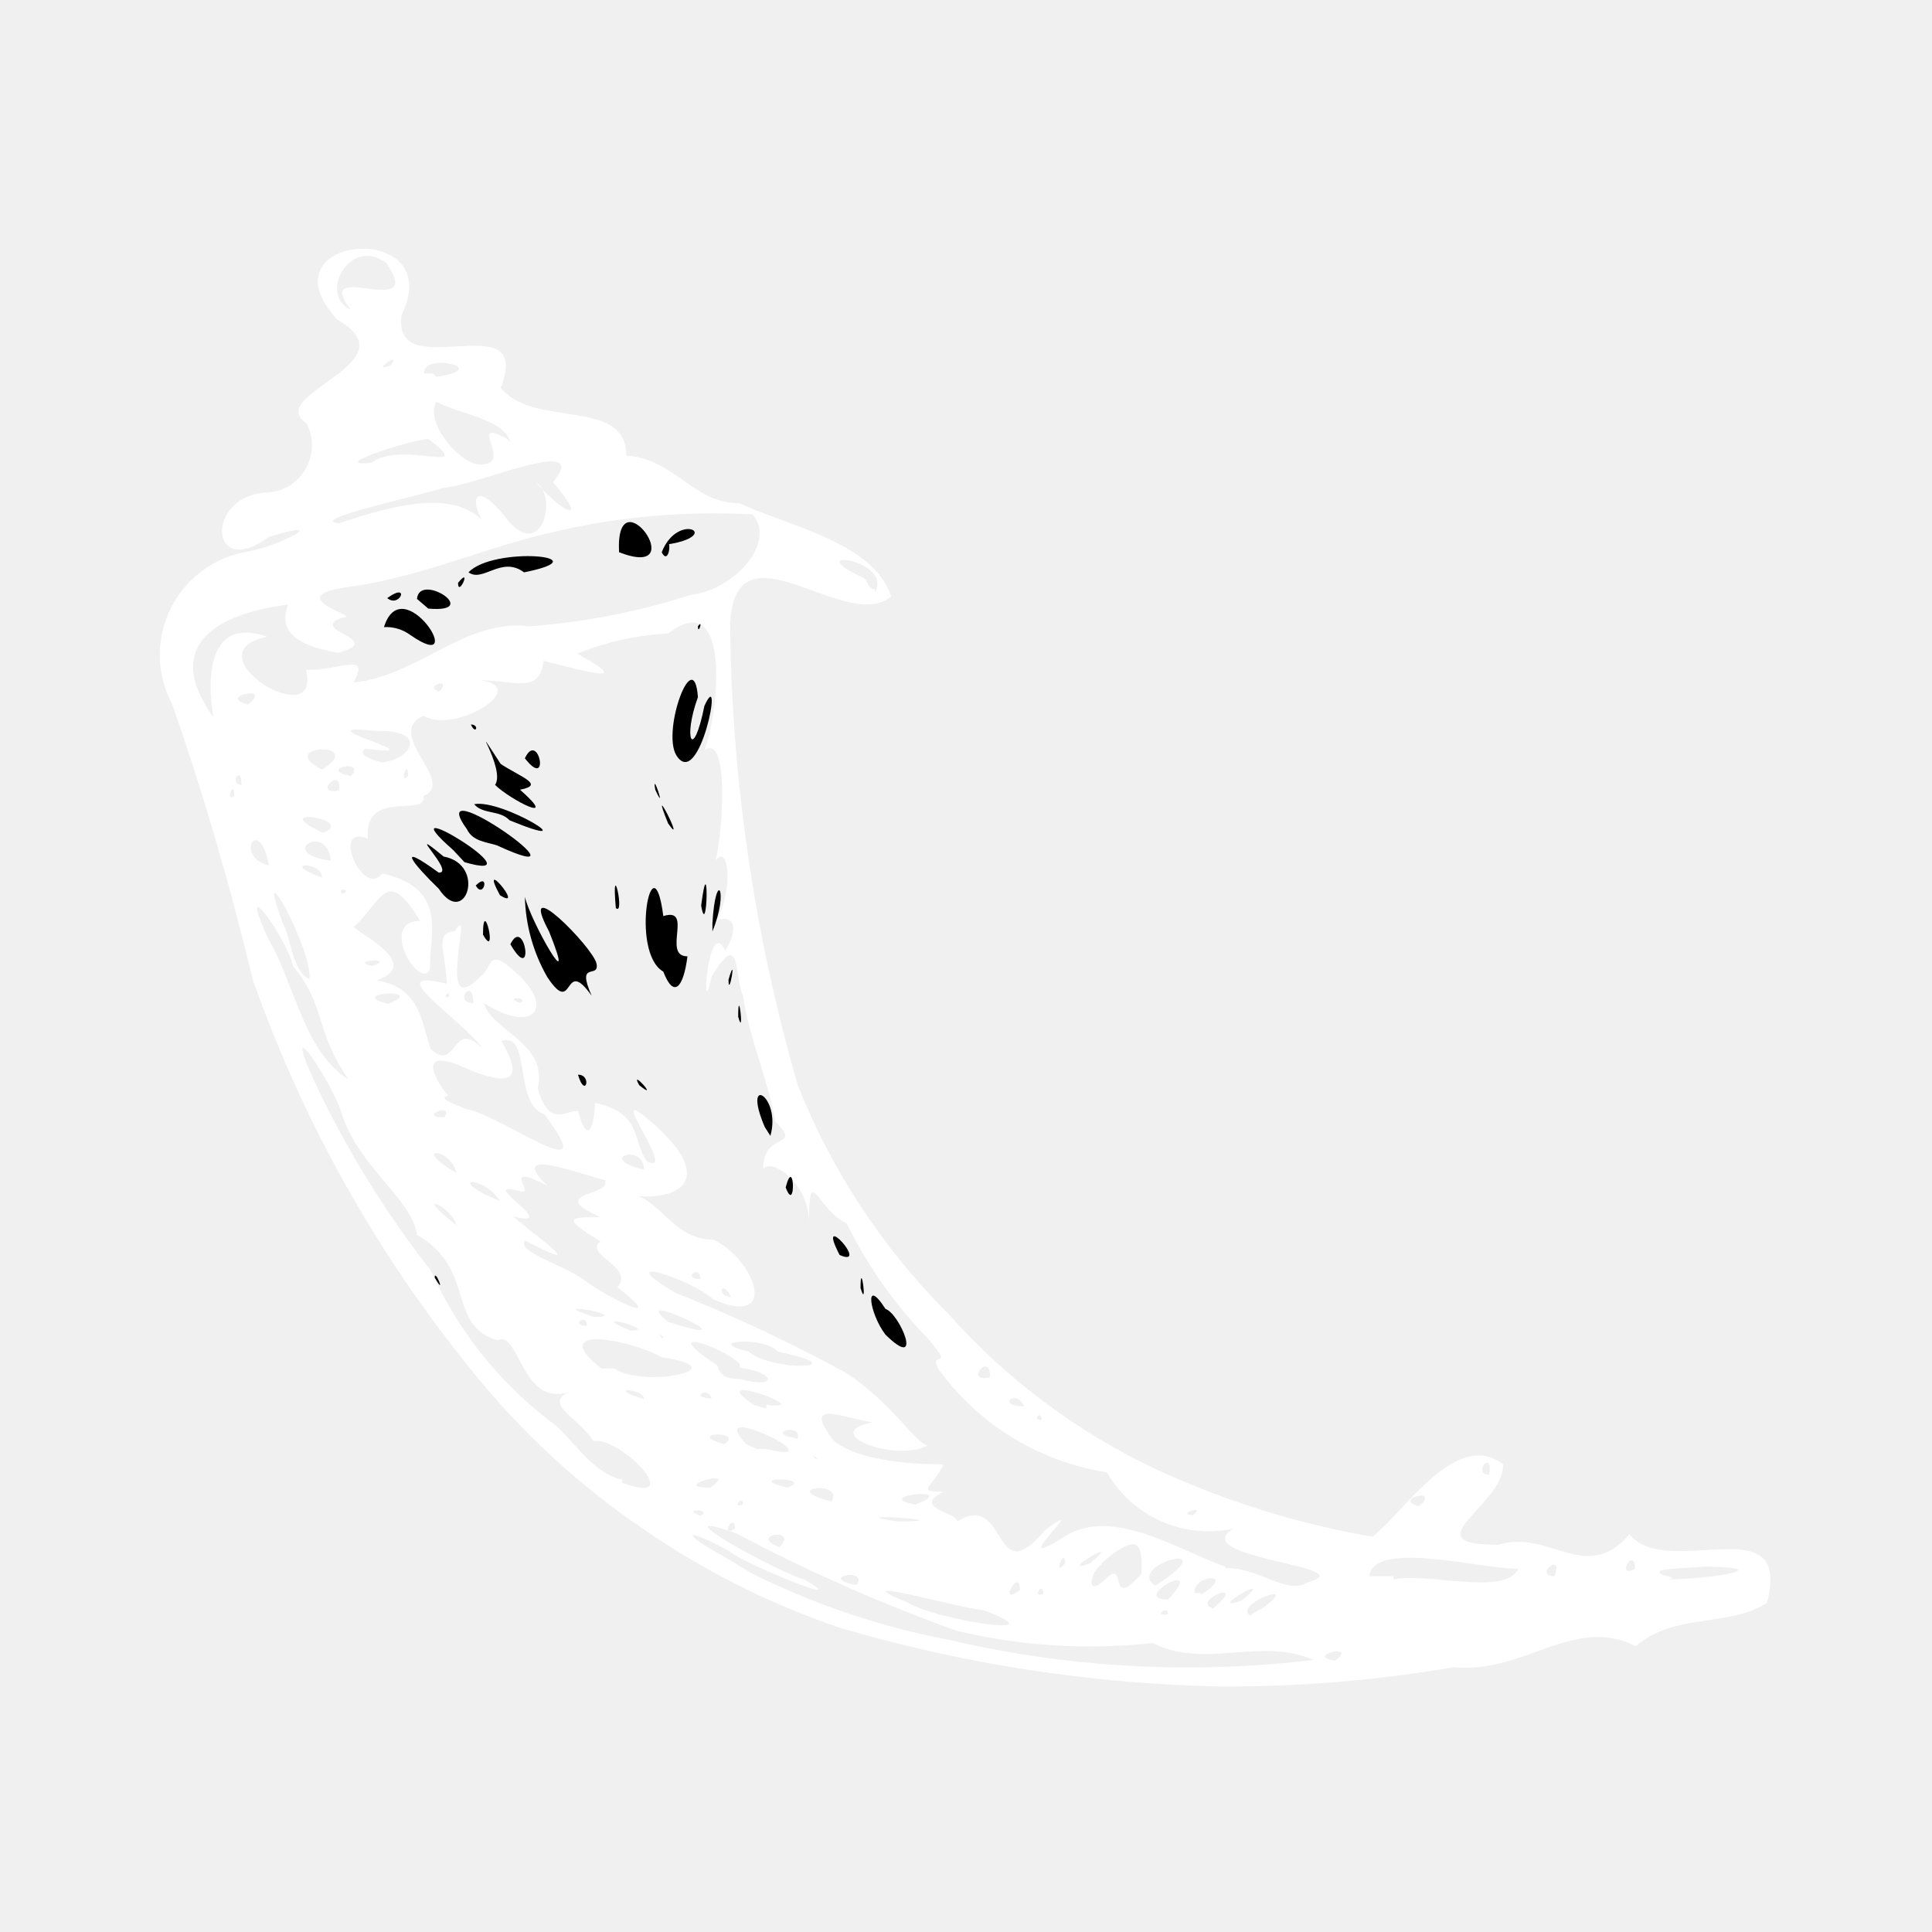
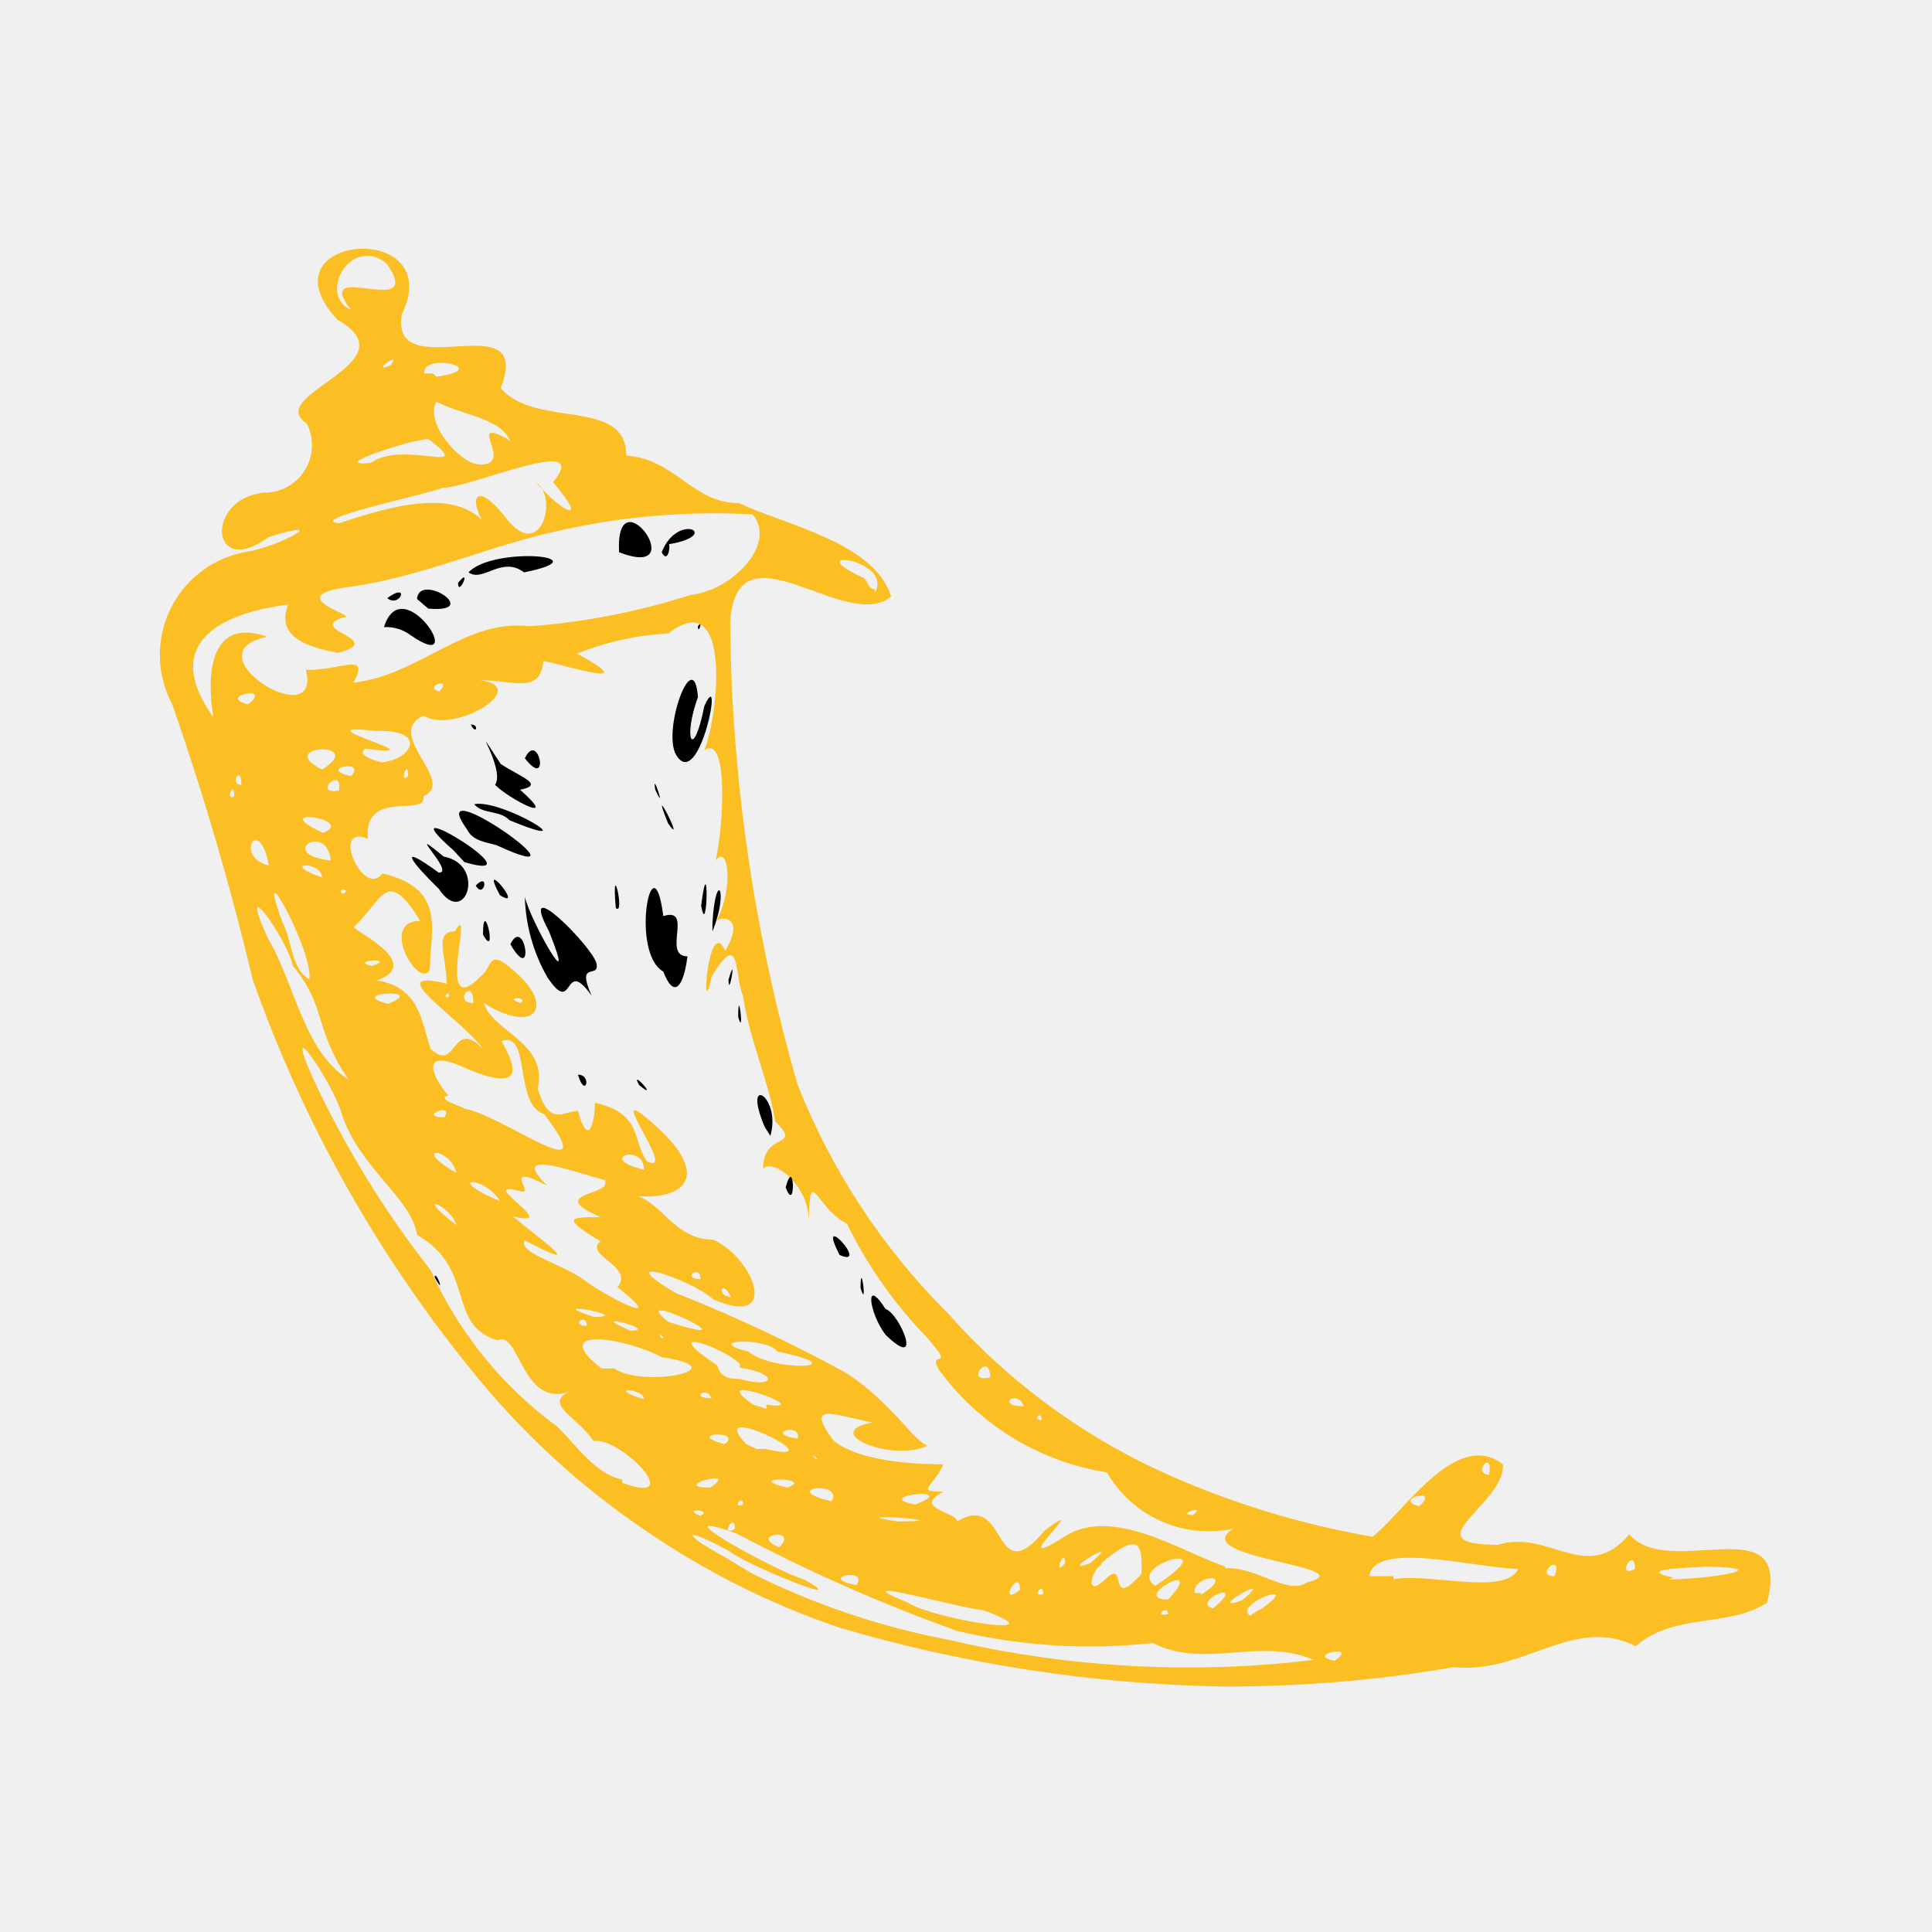
<svg xmlns="http://www.w3.org/2000/svg" width="20" height="20" viewBox="0 0 24 24">
  <path d="M13.78 18.29c0 .12.15 0 0 0zm-3.35-2.7c.39.17-.31-.6 0 0zm-5.03.28c.15.26 0-.12 0 0zm5.6.39c-.27-.42-.2.06 0 .32.48.47.18-.26 0-.32z" />
-   <path fill="#ffffff" d="M20.24 19.06c-.53.63-1-.07-1.63.13-1.1 0 .09-.5.06-1-.58-.45-1.24.61-1.62.9a10.75 10.75 0 0 1-2.67-.83 8 8 0 0 1-2.6-1.94 8.36 8.36 0 0 1-1.87-2.84 21.36 21.36 0 0 1-.84-5.74c.07-1.3 1.44.14 2-.33-.21-.67-1.29-.88-1.89-1.16-.58 0-.79-.55-1.4-.59 0-.73-1.13-.33-1.56-.84.42-1.08-1.37 0-1.23-.91.58-1.2-1.78-1-.8.06.95.54-.93.93-.38 1.29a.59.59 0 0 1-.53.86c-.74.07-.67 1.09.06.55.81-.25.14.11-.25.18a1.3 1.3 0 0 0-.95 1.9 35.32 35.32 0 0 1 1 3.42A16.25 16.25 0 0 0 5.84 17 9.78 9.78 0 0 0 8 19a9.89 9.89 0 0 0 2.43 1.22 18 18 0 0 0 4.73.73 16.53 16.53 0 0 0 2.9-.24c.87.09 1.49-.65 2.26-.26.48-.42 1.16-.23 1.63-.54.32-1.22-1.22-.27-1.71-.85zm-1.74-.74c-.22 0 .05-.34 0 0zm-7.63-11c-.1 0-.08-.12-.16-.15-.8-.37.39-.23.16.19zm6.76 11.39c-.35-.08.28-.25 0 0zm-2.81.11c-.23 0 .18-.14 0 0zm-1.88-1.18c-.13 0 0-.13 0 0zm-.22-.17c-.36 0-.09-.23 0 0zm-.42-.36c-.33.08 0-.34 0 0zm-6-11.66c-.53-.28.11.33-.34.32-.24 0-.69-.52-.54-.78.3.16.83.21.92.5zm-.92-.81h-.11c-.03-.27.87-.06.15.04zm-1.02-.79c-.42-.19 0-.93.44-.58.51.73-.95-.08-.44.58zm.49.69c-.27.11.16-.21 0 0zm.48.92c.6.46-.34 0-.72.29-.61.06.66-.34.72-.29zm.17.6c.35 0 1.88-.69 1.37-.07.47.55.1.37-.21 0 .28.19.06 1-.37.45s-.5-.18-.17.21C5.8 6 4.88 6.28 4.21 6.5c-.43-.04 1.13-.37 1.29-.44zM3.58 7.51c-.16.4.24.53.62.6.62-.17-.41-.28.06-.44.26 0-.82-.26.08-.38S6.09 6.77 7 6.58a8.71 8.71 0 0 1 2.35-.19c.3.35-.23.94-.77 1a8.61 8.61 0 0 1-2 .39c-.8-.1-1.37.61-2.19.7.22-.4-.18-.14-.59-.16.21.82-1.47-.21-.48-.41-.74-.26-.75.52-.67 1-.65-.91.07-1.29.93-1.4zm1.88 1.08c-.22-.05.17-.2 0 0zm-.72.88s-.34-.08-.2-.17c1 .13-.9-.33.13-.22.66-.02.44.36.07.39zm.33.17c-.12.12 0-.24 0 0zm-.71 0c-.44-.09.21-.22 0 0zm-.06 1.43c-.07.1-.1-.08 0 0zM4 10.9c-.55-.19 0-.21 0 0zm-.12 1.28c-.26-.09-.25-.5-.37-.72-.38-1.03.41.4.33.72zm.23-1.49c-.69-.08-.05-.49 0 0zm0-.34h-.09c-.76-.35.45-.17-.02 0zM4 9.56c-.61-.31.58-.36 0 0zm.21.26c-.34.06.05-.32 0 0zm-1.3.07c-.12.08 0-.23 0 0zM3 9.75c-.16 0 0-.27 0 0zm.08-1c-.4-.1.33-.25 0 0zm.26 2c-.44-.1-.12-.65 0 0zm.3 1.25c.42.51.26.79.69 1.41-.56-.35-.67-1.2-1-1.75-.41-.9.23-.01.31.34zm4.09 6.38c-.34-.07-.57-.43-.81-.66a4.88 4.88 0 0 1-1.57-1.94 12.26 12.26 0 0 1-1.46-2.38c-.41-.92.25.07.35.42.21.68.88 1.07.94 1.52.74.42.36 1.12 1 1.31.27-.14.3.84.89.64-.33.15.13.33.3.61.35-.05 1.17.82.36.52zM4.62 12c-.31-.07.33-.11 0 0zm.2.47c-.55-.14.52-.2 0 0zm1.39.47c.4-.17.16.78.55.9.76 1-.53 0-1-.07.06 0-.38-.12-.19-.16-.14-.15-.45-.66.26-.32.6.24.65.06.38-.39zm1.31 1.76c0 .15-.72.13-.06.42-.38 0-.5 0 0 .3-.22.17.43.31.21.57.66.52-.12.13-.4-.08s-.85-.35-.75-.5c.81.42.21 0-.15-.3.65.16-.51-.48.1-.31.19.05-.27-.38.33-.07-.54-.52.47-.12.72-.07zm.48-.17c-.61-.14 0-.34 0 0zm-.17 2c-.61-.26.39 0 0 0zm-.45-.17c-.71-.23.52 0 0 0zm-.09.11c-.22 0 0-.17 0 0zm-1.08-1.55c-.72-.3-.2-.33 0 0zm-.54-.35c-.58-.33-.08-.33 0 0zm0 .65c-.57-.44-.07-.25 0 0zm-.15-1.34c-.35 0 .13-.2 0 0zM8 17.38c-.51-.15 0-.14 0 0zM7.63 17h-.16c-.68-.54.31-.38.75-.14.97.14-.22.39-.59.14zm2.7 1.65c-.68-.16.16-.27 0 0zm-.17-.52c-.05 0-.1-.11 0 0zm-.86-1.34c-.59-.14.21-.19.36 0 1.02.21-.06.26-.36 0zM9.51 18H9.4l-.13-.06c-.56-.59 1.19.28.24.06zm-.28.69c-.15.06 0-.14 0 0zm.29-1.19-.16-.05c-.66-.45.84.09.16 0zm.16 1.72c-.4-.16.26-.25 0 0zm.1-.74c-.58-.14.36-.13 0 0zm.13-.61c-.44-.06.05-.21 0 0zm-.72-.88c.46.06.47.27 0 .14-.09 0-.24 0-.28-.17-.76-.5.03-.25.28-.02zm-.06 2c-.2.12 0-.22 0 0zm-.31-.51c-.53 0 .4-.26 0 0zm-.12.35c-.26-.1.17-.08 0 0zm.3-.89c-.52-.14.25-.18 0 0zm-.16-.57c-.28 0-.06-.16 0 0zm-.54-.95c-.57-.46 1.18.38 0 0zm-.06.19c0 .06-.11-.09 0 0zm3.65 3.78a9.4 9.4 0 0 1-2.56-.85l-.33-.2c-.57-.31-.5-.38.06-.07.19.16 1.59.73.93.35-.29-.07-1.9-.95-.84-.57a20.92 20.92 0 0 0 2.74 1.21 7.14 7.14 0 0 0 2.43.15c.65.33 1.33-.08 2 .21a13.05 13.05 0 0 1-4.45-.23zm-1.25-.7c-.51-.09.16-.23 0 0zm.73-1c-.58-.11.6-.23 0 0zm.84 1.31c1 .37-.6.12-.93-.09-.92-.38.72.09.93.09zm-1.06-1.1c-.81-.12.9 0 0 0zm1.52.85c-.29.23 0-.3 0 0zm.29.05c-.15.06 0-.17 0 0zm.27-.38c-.16.2 0-.23 0 0zm.31 0c-.45.17.47-.39 0 0zm.14 0c.49-.42.51-.22.5.13-.43.48-.17-.2-.44.06s-.19-.1-.06-.17zm.83.45c-.5 0 .51-.54 0 0zm0 .18c-.2.05 0-.13 0 0zm-.16-.35c-.39-.26.94-.61 0 0zm.57.09h-.08c-.03-.23.54-.27.08.02zm.15.19c-.3-.08.47-.4 0 0zm.36-.1c-.51.18.48-.4 0 0zm.22.11-.12.08c-.23-.14.71-.48.12-.07zm-.43-.53c-.54-.18-1.4-.76-2-.37-.8.51.41-.56-.24-.08-.66.79-.45-.5-1.09-.11 0-.12-.57-.16-.17-.37-.36 0-.13-.05 0-.34-.16 0-1 0-1.36-.29-.4-.52.07-.3.48-.23-.67.12.24.5.68.29-.2-.09-.43-.52-1-.9a18.83 18.83 0 0 0-2.13-1c-.84-.5.18-.18.47.08.84.37.51-.51 0-.74-.54 0-.67-.59-1.1-.56.67.11 1.14-.17.39-.85s.3.63-.11.44c-.19-.25-.05-.6-.65-.73 0 .23-.08.58-.21.1-.17 0-.36.21-.5-.28.13-.57-.56-.7-.67-1.06.6.38.87.08.45-.33s-.33-.11-.49 0c-.59.6-.06-1-.32-.56-.26 0-.11.29-.1.65-.86-.21.2.45.45.81-.39-.4-.32.31-.65 0-.11-.3-.12-.77-.67-.85.62-.22-.36-.65-.28-.67.35-.32.4-.76.82-.07-.53 0 0 .88.12.6 0-.47.22-1-.59-1.19-.24.32-.65-.63-.18-.43-.06-.63.74-.26.69-.53.42-.18-.5-.77 0-1 .38.24 1.36-.36.7-.44.42 0 .75.18.79-.24.33.07 1.24.36.42-.09a3.45 3.45 0 0 1 1.13-.25c.79-.61.63 1 .45 1.45.3-.21.24.94.14 1.37.16-.22.23.36 0 .77 0-.07.4-.13.12.35-.22-.47-.31 1-.17.32.37-.61.28 0 .39.24.08.55.32 1.06.4 1.56.35.35-.15.11-.15.59.11-.14.58.19.57.68 0-.78.09-.18.47 0a5.48 5.48 0 0 0 1 1.42c.37.43 0 .13.14.39a3.19 3.19 0 0 0 2.09 1.28 1.46 1.46 0 0 0 1.57.7c-.6.37 1.68.47.91.67-.23.16-.62-.2-1.01-.18zM8.7 15.89c-.24 0 0-.2 0 0zm.38.22c-.18 0-.12-.24 0 0zm-2.61-3.65c-.24-.07.1-.09 0 0zm-.59 0c-.26 0 0-.34 0 0zm-.3-.08c-.1.05 0-.11 0 0zm11 8.25c-.39-.07.32-.22 0 0zm.73-1.05h-.3c.06-.45 1.33-.1 1.85-.09-.16.34-1.13.04-1.55.13zm2 0c-.27 0 .12-.32 0 0zm1-.09c-.25.13 0-.3 0 0zm.48.11c-.52-.12.24-.12.4-.14.94.02 0 .16-.47.16z" />
+   <path fill="#fbbf24" d="M20.24 19.06c-.53.63-1-.07-1.63.13-1.1 0 .09-.5.06-1-.58-.45-1.24.61-1.62.9a10.75 10.75 0 0 1-2.67-.83 8 8 0 0 1-2.6-1.94 8.36 8.36 0 0 1-1.87-2.84 21.36 21.36 0 0 1-.84-5.74c.07-1.3 1.44.14 2-.33-.21-.67-1.29-.88-1.89-1.16-.58 0-.79-.55-1.4-.59 0-.73-1.13-.33-1.56-.84.42-1.08-1.37 0-1.23-.91.58-1.2-1.78-1-.8.06.95.54-.93.93-.38 1.29a.59.59 0 0 1-.53.86c-.74.07-.67 1.09.06.55.81-.25.14.11-.25.18a1.3 1.3 0 0 0-.95 1.9 35.32 35.32 0 0 1 1 3.42A16.25 16.25 0 0 0 5.84 17 9.78 9.78 0 0 0 8 19a9.89 9.89 0 0 0 2.43 1.22 18 18 0 0 0 4.73.73 16.53 16.53 0 0 0 2.9-.24c.87.09 1.49-.65 2.26-.26.48-.42 1.16-.23 1.63-.54.32-1.22-1.22-.27-1.71-.85zm-1.74-.74c-.22 0 .05-.34 0 0zm-7.63-11c-.1 0-.08-.12-.16-.15-.8-.37.39-.23.16.19zm6.76 11.39c-.35-.08.28-.25 0 0zm-2.81.11c-.23 0 .18-.14 0 0zm-1.88-1.18c-.13 0 0-.13 0 0zm-.22-.17c-.36 0-.09-.23 0 0zm-.42-.36c-.33.08 0-.34 0 0zm-6-11.66c-.53-.28.11.33-.34.32-.24 0-.69-.52-.54-.78.3.16.83.21.92.5zm-.92-.81h-.11c-.03-.27.87-.06.15.04zm-1.02-.79c-.42-.19 0-.93.44-.58.51.73-.95-.08-.44.58zm.49.69c-.27.11.16-.21 0 0zm.48.92c.6.46-.34 0-.72.29-.61.06.66-.34.72-.29zm.17.6c.35 0 1.88-.69 1.37-.07.47.55.1.37-.21 0 .28.19.06 1-.37.45s-.5-.18-.17.21C5.8 6 4.88 6.28 4.21 6.5c-.43-.04 1.13-.37 1.29-.44zM3.58 7.51c-.16.4.24.53.62.6.62-.17-.41-.28.06-.44.26 0-.82-.26.08-.38S6.09 6.77 7 6.58a8.71 8.71 0 0 1 2.35-.19c.3.35-.23.94-.77 1a8.61 8.61 0 0 1-2 .39c-.8-.1-1.37.61-2.19.7.22-.4-.18-.14-.59-.16.21.82-1.47-.21-.48-.41-.74-.26-.75.52-.67 1-.65-.91.07-1.29.93-1.4zm1.88 1.08c-.22-.05.17-.2 0 0zm-.72.88s-.34-.08-.2-.17c1 .13-.9-.33.13-.22.66-.02.44.36.07.39zm.33.17c-.12.12 0-.24 0 0zm-.71 0c-.44-.09.21-.22 0 0zm-.06 1.43c-.07.1-.1-.08 0 0zM4 10.9c-.55-.19 0-.21 0 0zm-.12 1.28c-.26-.09-.25-.5-.37-.72-.38-1.03.41.4.33.72zm.23-1.49c-.69-.08-.05-.49 0 0zm0-.34h-.09c-.76-.35.45-.17-.02 0zM4 9.56c-.61-.31.58-.36 0 0zm.21.26c-.34.06.05-.32 0 0zm-1.3.07c-.12.08 0-.23 0 0zM3 9.75c-.16 0 0-.27 0 0zm.08-1c-.4-.1.33-.25 0 0zm.26 2c-.44-.1-.12-.65 0 0zm.3 1.25c.42.51.26.79.69 1.41-.56-.35-.67-1.2-1-1.75-.41-.9.23-.01.31.34zm4.09 6.38c-.34-.07-.57-.43-.81-.66a4.88 4.88 0 0 1-1.57-1.94 12.26 12.26 0 0 1-1.46-2.38c-.41-.92.25.07.35.42.21.68.88 1.07.94 1.52.74.42.36 1.12 1 1.31.27-.14.3.84.89.64-.33.15.13.33.3.61.35-.05 1.17.82.36.52zM4.62 12c-.31-.07.33-.11 0 0zm.2.47c-.55-.14.52-.2 0 0zm1.39.47c.4-.17.16.78.55.9.76 1-.53 0-1-.07.06 0-.38-.12-.19-.16-.14-.15-.45-.66.26-.32.6.24.65.06.38-.39zm1.31 1.76c0 .15-.72.13-.06.42-.38 0-.5 0 0 .3-.22.17.43.31.21.57.66.52-.12.13-.4-.08s-.85-.35-.75-.5c.81.42.21 0-.15-.3.65.16-.51-.48.1-.31.19.05-.27-.38.33-.07-.54-.52.47-.12.72-.07zm.48-.17c-.61-.14 0-.34 0 0zm-.17 2c-.61-.26.39 0 0 0zm-.45-.17c-.71-.23.52 0 0 0zm-.09.11c-.22 0 0-.17 0 0zm-1.08-1.55c-.72-.3-.2-.33 0 0zm-.54-.35c-.58-.33-.08-.33 0 0zm0 .65c-.57-.44-.07-.25 0 0zm-.15-1.34c-.35 0 .13-.2 0 0zM8 17.38c-.51-.15 0-.14 0 0zM7.63 17h-.16c-.68-.54.31-.38.75-.14.97.14-.22.39-.59.14zm2.7 1.65c-.68-.16.16-.27 0 0zm-.17-.52c-.05 0-.1-.11 0 0zm-.86-1.34c-.59-.14.21-.19.36 0 1.02.21-.06.26-.36 0zM9.51 18H9.4l-.13-.06c-.56-.59 1.19.28.24.06zm-.28.69c-.15.06 0-.14 0 0zm.29-1.19-.16-.05c-.66-.45.84.09.16 0zm.16 1.72c-.4-.16.26-.25 0 0zm.1-.74c-.58-.14.36-.13 0 0zm.13-.61c-.44-.06.05-.21 0 0zm-.72-.88c.46.06.47.27 0 .14-.09 0-.24 0-.28-.17-.76-.5.03-.25.28-.02zm-.06 2c-.2.12 0-.22 0 0zm-.31-.51c-.53 0 .4-.26 0 0zm-.12.35c-.26-.1.17-.08 0 0zm.3-.89c-.52-.14.25-.18 0 0zm-.16-.57c-.28 0-.06-.16 0 0zm-.54-.95c-.57-.46 1.18.38 0 0zm-.06.19c0 .06-.11-.09 0 0zm3.65 3.78a9.4 9.4 0 0 1-2.56-.85l-.33-.2c-.57-.31-.5-.38.06-.07.19.16 1.59.73.93.35-.29-.07-1.9-.95-.84-.57a20.92 20.92 0 0 0 2.74 1.21 7.14 7.14 0 0 0 2.43.15c.65.33 1.33-.08 2 .21a13.05 13.05 0 0 1-4.45-.23zm-1.25-.7c-.51-.09.16-.23 0 0zm.73-1c-.58-.11.6-.23 0 0zm.84 1.31c1 .37-.6.12-.93-.09-.92-.38.72.09.93.09zm-1.06-1.1c-.81-.12.9 0 0 0zm1.52.85c-.29.23 0-.3 0 0zm.29.05c-.15.06 0-.17 0 0zm.27-.38c-.16.2 0-.23 0 0zm.31 0c-.45.17.47-.39 0 0zm.14 0c.49-.42.51-.22.5.13-.43.48-.17-.2-.44.06s-.19-.1-.06-.17zm.83.45c-.5 0 .51-.54 0 0zm0 .18c-.2.05 0-.13 0 0zm-.16-.35c-.39-.26.94-.61 0 0zm.57.09h-.08c-.03-.23.54-.27.08.02zm.15.19c-.3-.08.47-.4 0 0zm.36-.1c-.51.18.48-.4 0 0zm.22.11-.12.08c-.23-.14.71-.48.12-.07zm-.43-.53c-.54-.18-1.4-.76-2-.37-.8.51.41-.56-.24-.08-.66.79-.45-.5-1.09-.11 0-.12-.57-.16-.17-.37-.36 0-.13-.05 0-.34-.16 0-1 0-1.36-.29-.4-.52.07-.3.48-.23-.67.12.24.5.68.29-.2-.09-.43-.52-1-.9a18.83 18.83 0 0 0-2.13-1c-.84-.5.18-.18.47.08.84.37.51-.51 0-.74-.54 0-.67-.59-1.1-.56.67.11 1.14-.17.39-.85s.3.63-.11.44c-.19-.25-.05-.6-.65-.73 0 .23-.08.58-.21.1-.17 0-.36.21-.5-.28.13-.57-.56-.7-.67-1.06.6.38.87.08.45-.33s-.33-.11-.49 0c-.59.6-.06-1-.32-.56-.26 0-.11.29-.1.65-.86-.21.2.45.45.81-.39-.4-.32.31-.65 0-.11-.3-.12-.77-.67-.85.62-.22-.36-.65-.28-.67.35-.32.4-.76.82-.07-.53 0 0 .88.12.6 0-.47.22-1-.59-1.19-.24.32-.65-.63-.18-.43-.06-.63.74-.26.69-.53.42-.18-.5-.77 0-1 .38.24 1.36-.36.7-.44.42 0 .75.18.79-.24.33.07 1.24.36.42-.09a3.45 3.45 0 0 1 1.13-.25c.79-.61.63 1 .45 1.45.3-.21.24.94.14 1.37.16-.22.23.36 0 .77 0-.07.4-.13.12.35-.22-.47-.31 1-.17.32.37-.61.28 0 .39.24.08.55.32 1.06.4 1.56.35.35-.15.11-.15.59.11-.14.58.19.57.68 0-.78.09-.18.47 0a5.48 5.48 0 0 0 1 1.42c.37.43 0 .13.14.39a3.19 3.19 0 0 0 2.09 1.28 1.46 1.46 0 0 0 1.57.7c-.6.37 1.68.47.91.67-.23.16-.62-.2-1.01-.18zM8.7 15.89c-.24 0 0-.2 0 0zm.38.22c-.18 0-.12-.24 0 0zm-2.61-3.65c-.24-.07.1-.09 0 0zm-.59 0c-.26 0 0-.34 0 0zm-.3-.08c-.1.05 0-.11 0 0zm11 8.25c-.39-.07.32-.22 0 0zm.73-1.05h-.3c.06-.45 1.33-.1 1.85-.09-.16.34-1.13.04-1.55.13zm2 0c-.27 0 .12-.32 0 0zm1-.09c-.25.13 0-.3 0 0zm.48.11c-.52-.12.24-.12.4-.14.94.02 0 .16-.47.16z" />
  <path d="M6.51 7.11c1-.2-.38-.33-.69 0 .18.13.41-.21.69 0zm-.82.13c0 .19.18-.22 0 0zm2.62-.48c.67-.11.11-.41-.09.1.07.14.11-.05.09-.1zm-.62.1c.93.36-.05-1 0 0zm-2.92.93a.51.51 0 0 1 .33.1c.75.52-.1-.84-.33-.1z" />
  <path d="M4.81 7.43c.16.13.29-.21 0 0zm.37.01.14.12c.68.06-.11-.46-.14-.12zM10.69 16c.09.3 0-.39 0 0zm-4.78-5c.1.18.18-.18 0 0zm.09.61c.19.34 0-.51 0 0zm.21-.49c.33.21-.28-.52 0 0zm-.41-.82c.07.15.24.16.37.2 1.32.61-.95-1-.37-.2zm.54 1.43c.31.53.18-.37 0 0zm.48-.16c.37.92-.23-.12-.3-.43a2.11 2.11 0 0 0 .28 1c.34.51.19-.28.55.23-.2-.45.1-.2.06-.4s-1-1.17-.59-.4zm.36 1.78c.09.31.18 0 0 0zM5.85 9c.06.14.11 0 0 0zm.67.42c.32.41.17-.36 0 0zm-.89 1.14.14.15c.99.29-1.05-.95-.14-.15zm.7-.37c1 .41-.09-.27-.44-.2.11.13.32.07.44.2zm-.18-.44c.18.18.82.51.31.06.32-.06 0-.16-.24-.32-.44-.67.07.06-.07.26z" />
  <path d="M5.51 10.64c-.53-.44.16.21-.06.2-.55-.4-.32-.11 0 .2.33.5.6-.3.06-.4zm2.14.64c.12.11-.06-.68 0 0zm1.02-3.5c0 .12.07-.1 0 0zM9 12.47c0 .21 0-.18 0 0zm-.29-1.22c.08.46.1-.78 0 0zm.14.22v.1c.21-.51.04-.79 0-.1zm-.1-2.7c-.14.7-.27.41-.08-.11-.05-.67-.45.41-.27.72.29.47.6-1.16.35-.61zm1.01 5.98c.13.35.11-.42 0 0zm-1.35-4.28c0 .2 0-.14 0 0zm.64 1.7c0 .26.11-.38 0 0zM9.5 14l.07.11c.14-.49-.36-.79-.07-.11zm-1.56-.52c.27.22-.13-.23 0 0zm1.23-.85c.08.29 0-.42 0 0zM8.14 9.81c.15.33-.05-.27 0 0z" />
  <path d="M8.3 10.23c.24.34-.26-.64 0 0zm-.06 1.15c-.13-1-.42.45 0 .69.13.34.25.2.3-.19-.32 0 .08-.62-.3-.5z" />
</svg>
